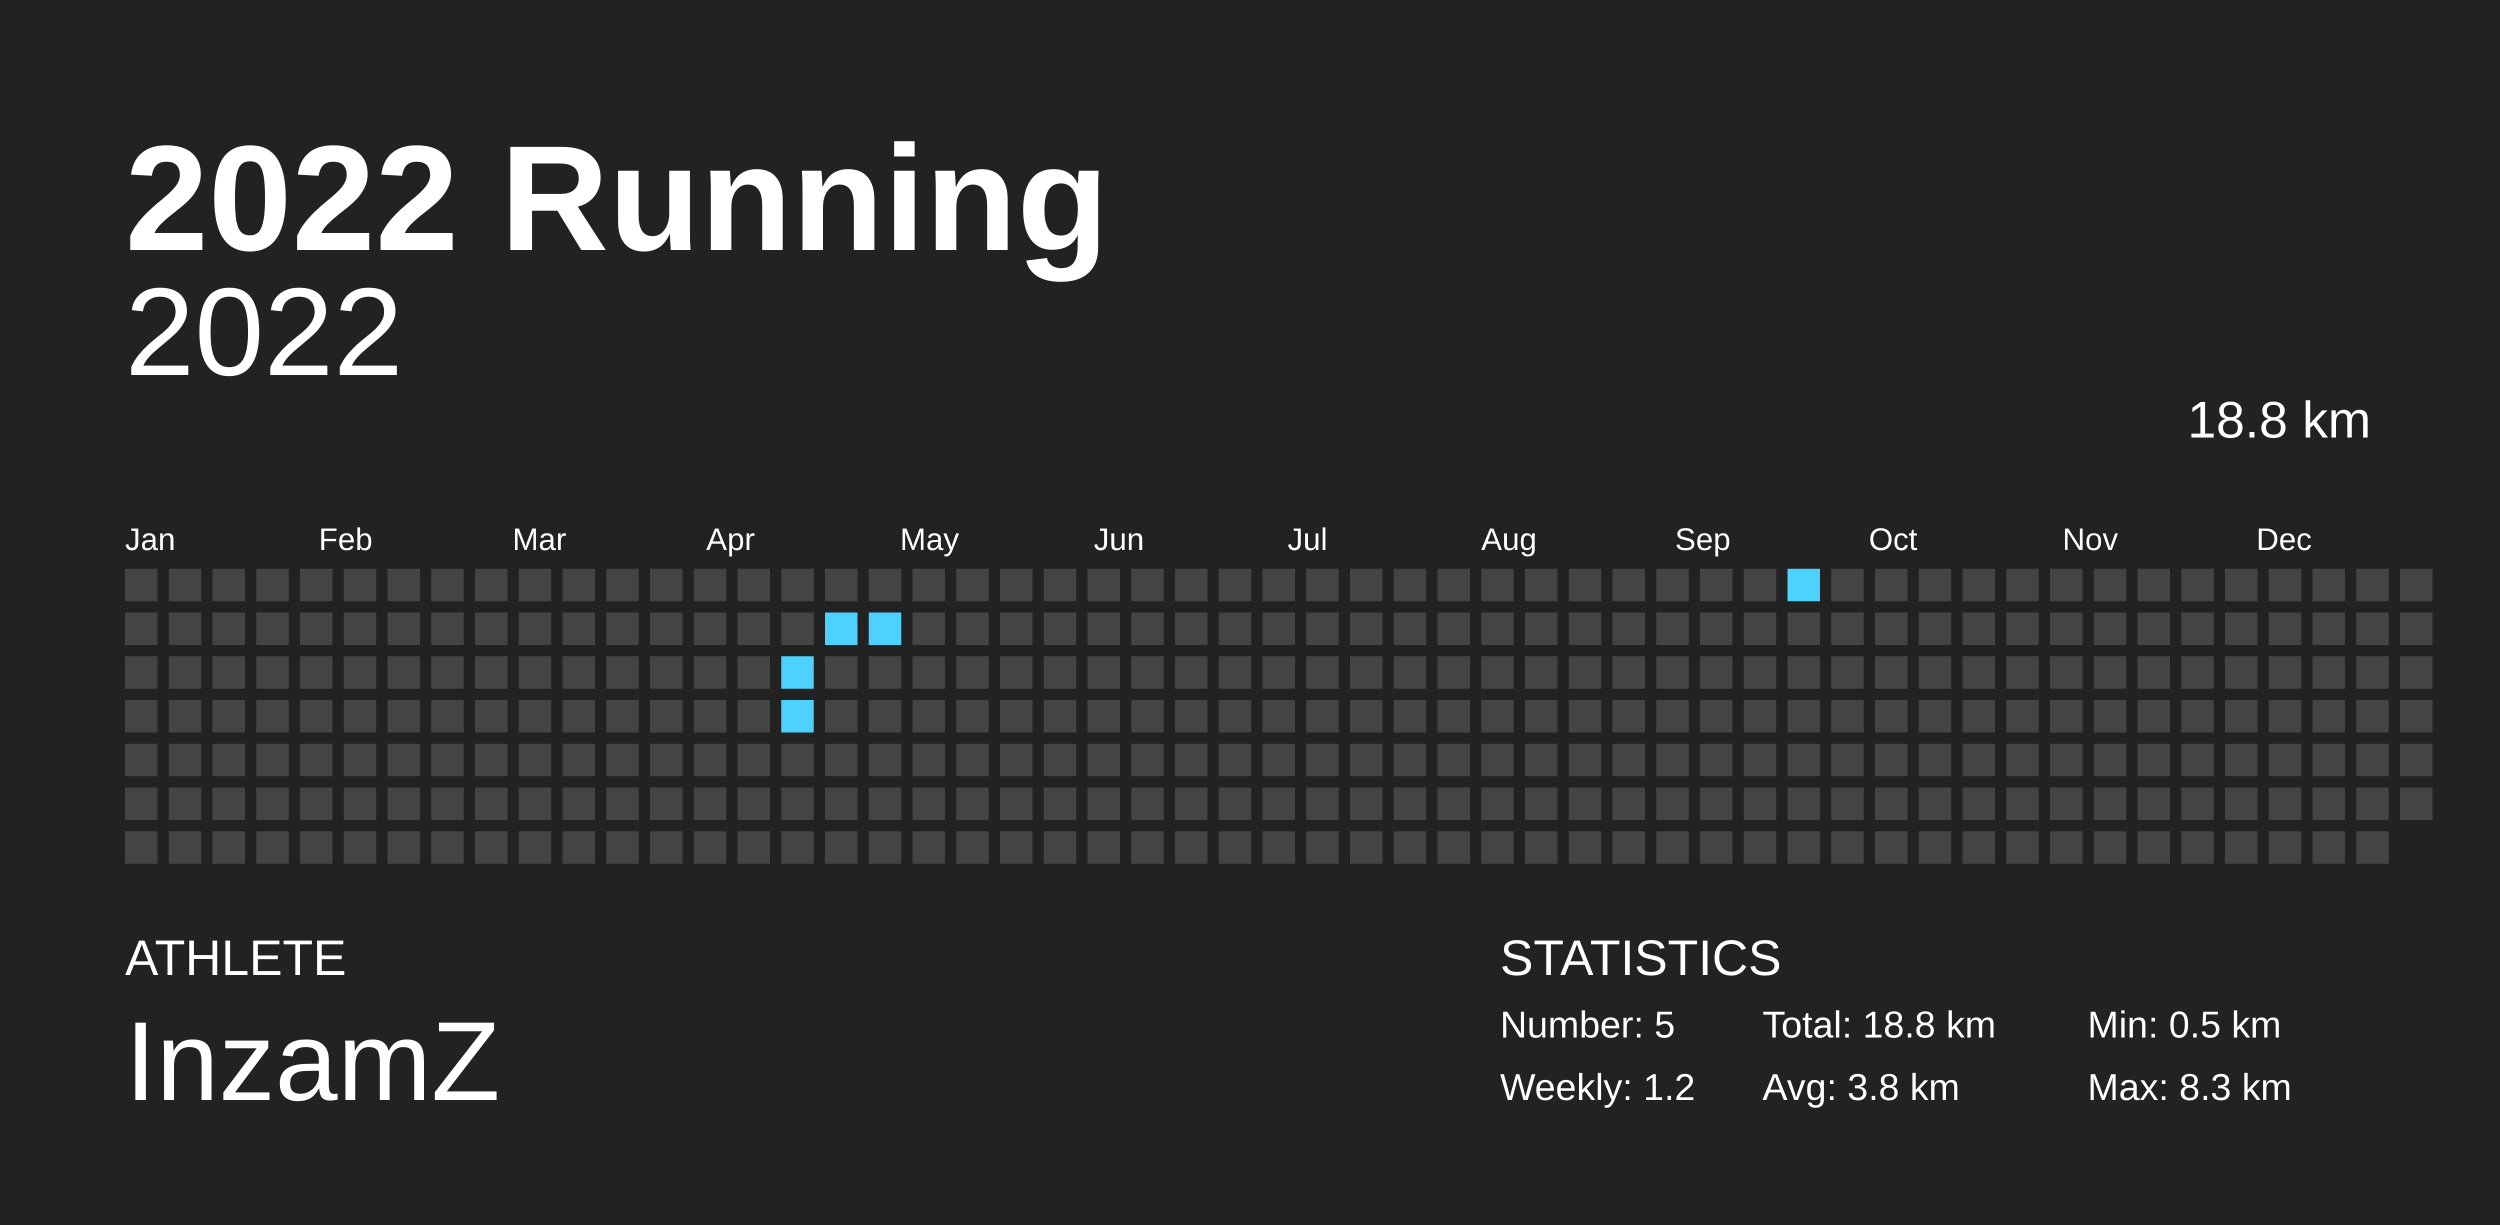
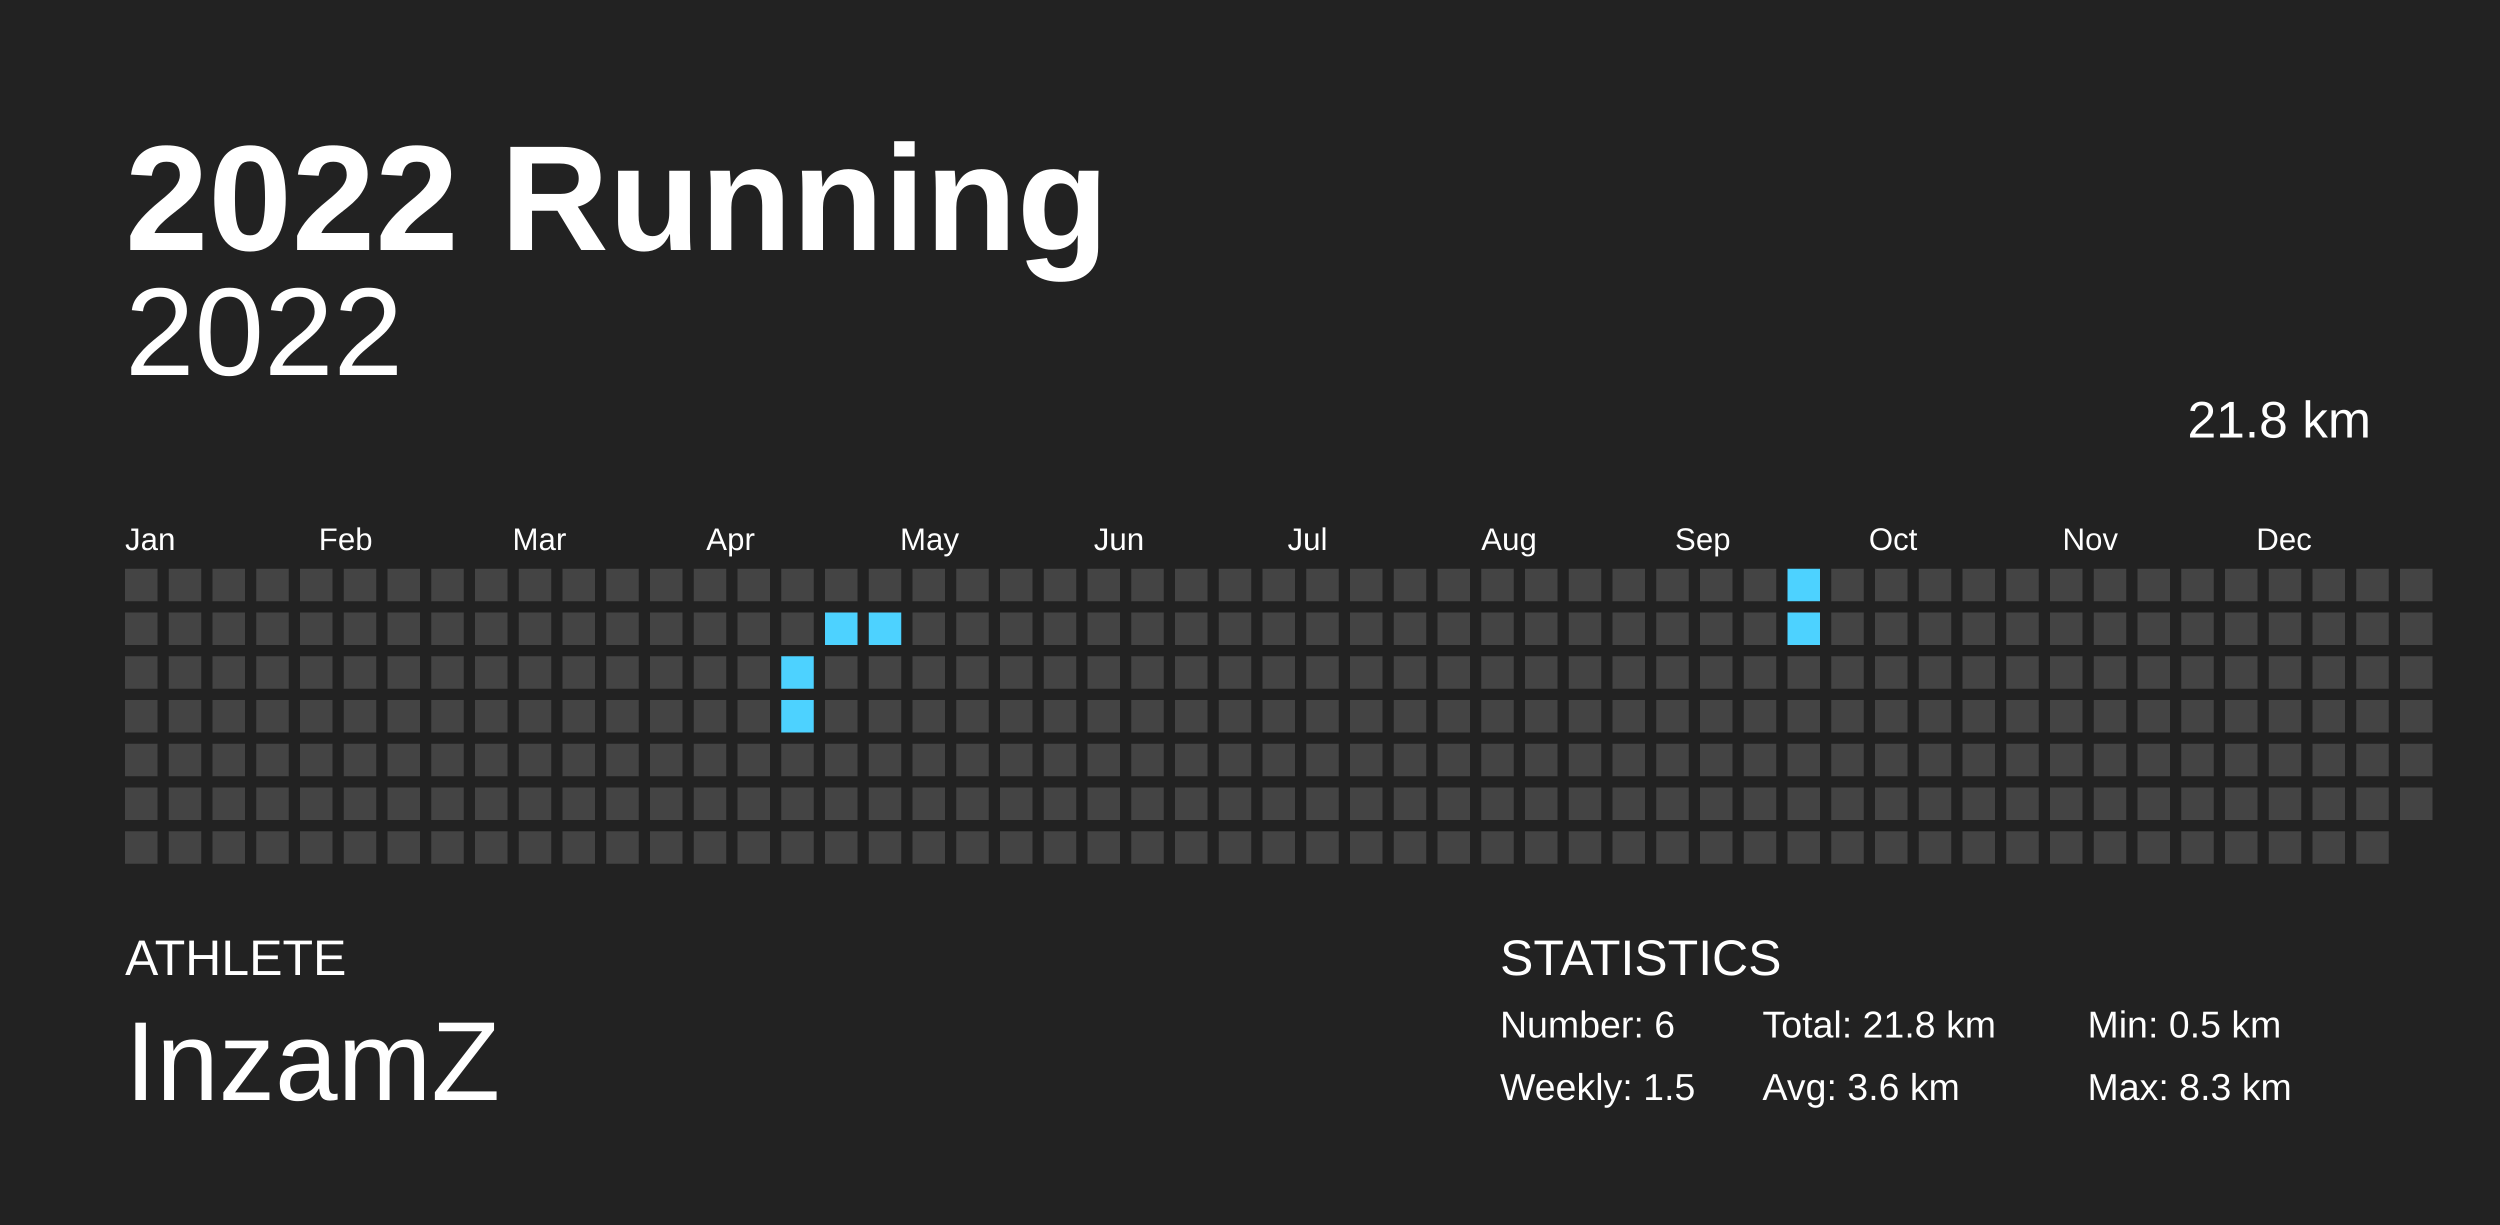
<svg xmlns="http://www.w3.org/2000/svg" baseProfile="full" height="98mm" version="1.1" viewBox="0,0,200,98" width="200mm">
  <defs />
  <rect fill="#222222" height="98" width="200" x="0" y="0" />
  <text fill="#FFFFFF" style="font-size:12px; font-family:Arial; font-weight:bold;" x="10" y="20">2022 Running</text>
  <text fill="#FFFFFF" style="font-size:4px; font-family:Arial" x="10" y="78">ATHLETE</text>
  <text fill="#FFFFFF" style="font-size:9px; font-family:Arial" x="10" y="88">InzamZ</text>
  <text fill="#FFFFFF" style="font-size:4px; font-family:Arial" x="120" y="78">STATISTICS</text>
-   <text fill="#FFFFFF" style="font-size:3px; font-family:Arial" x="120" y="83">Number: 5</text>
-   <text fill="#FFFFFF" style="font-size:3px; font-family:Arial" x="120" y="88">Weekly: 1.2</text>
-   <text fill="#FFFFFF" style="font-size:3px; font-family:Arial" x="141" y="83">Total: 18.8 km</text>
-   <text fill="#FFFFFF" style="font-size:3px; font-family:Arial" x="141" y="88">Avg: 3.8 km</text>
+   <text fill="#FFFFFF" style="font-size:3px; font-family:Arial" x="120" y="83">Number: 6</text>
+   <text fill="#FFFFFF" style="font-size:3px; font-family:Arial" x="120" y="88">Weekly: 1.5</text>
+   <text fill="#FFFFFF" style="font-size:3px; font-family:Arial" x="141" y="83">Total: 21.8 km</text>
+   <text fill="#FFFFFF" style="font-size:3px; font-family:Arial" x="141" y="88">Avg: 3.6 km</text>
  <text fill="#FFFFFF" style="font-size:3px; font-family:Arial" x="167" y="83">Min: 0.5 km</text>
  <text fill="#FFFFFF" style="font-size:3px; font-family:Arial" x="167" y="88">Max: 8.3 km</text>
  <text alignment-baseline="hanging" fill="#FFFFFF" style="font-size:10.0px; font-family:Arial;" x="10" y="30">2022</text>
-   <text alignment-baseline="hanging" fill="#FFFFFF" style="font-size:4.125px; font-family:Arial;" x="175" y="35">18.8 km</text>
+   <text alignment-baseline="hanging" fill="#FFFFFF" style="font-size:4.125px; font-family:Arial;" x="175" y="35">21.8 km</text>
  <text fill="#FFFFFF" style="font-size:2.5px; font-family:Arial" x="10.0" y="44">Jan</text>
  <text fill="#FFFFFF" style="font-size:2.5px; font-family:Arial" x="25.5" y="44">Feb</text>
  <text fill="#FFFFFF" style="font-size:2.5px; font-family:Arial" x="41.0" y="44">Mar</text>
  <text fill="#FFFFFF" style="font-size:2.5px; font-family:Arial" x="56.5" y="44">Apr</text>
  <text fill="#FFFFFF" style="font-size:2.5px; font-family:Arial" x="72.0" y="44">May</text>
  <text fill="#FFFFFF" style="font-size:2.5px; font-family:Arial" x="87.5" y="44">Jun</text>
  <text fill="#FFFFFF" style="font-size:2.5px; font-family:Arial" x="103.0" y="44">Jul</text>
  <text fill="#FFFFFF" style="font-size:2.5px; font-family:Arial" x="118.5" y="44">Aug</text>
  <text fill="#FFFFFF" style="font-size:2.5px; font-family:Arial" x="134.0" y="44">Sep</text>
  <text fill="#FFFFFF" style="font-size:2.5px; font-family:Arial" x="149.5" y="44">Oct</text>
  <text fill="#FFFFFF" style="font-size:2.5px; font-family:Arial" x="165.0" y="44">Nov</text>
  <text fill="#FFFFFF" style="font-size:2.5px; font-family:Arial" x="180.5" y="44">Dec</text>
  <rect fill="#444444" height="2.6" width="2.6" x="10.0" y="45.5" />
  <rect fill="#444444" height="2.6" width="2.6" x="10.0" y="49.0" />
  <rect fill="#444444" height="2.6" width="2.6" x="10.0" y="52.5" />
  <rect fill="#444444" height="2.6" width="2.6" x="10.0" y="56.0" />
  <rect fill="#444444" height="2.6" width="2.6" x="10.0" y="59.5" />
  <rect fill="#444444" height="2.6" width="2.6" x="10.0" y="63.0" />
  <rect fill="#444444" height="2.6" width="2.6" x="10.0" y="66.5" />
  <rect fill="#444444" height="2.6" width="2.6" x="13.5" y="45.5" />
  <rect fill="#444444" height="2.6" width="2.6" x="13.5" y="49.0" />
  <rect fill="#444444" height="2.6" width="2.6" x="13.5" y="52.5" />
  <rect fill="#444444" height="2.6" width="2.6" x="13.5" y="56.0" />
  <rect fill="#444444" height="2.6" width="2.6" x="13.5" y="59.5" />
  <rect fill="#444444" height="2.6" width="2.6" x="13.5" y="63.0" />
  <rect fill="#444444" height="2.6" width="2.6" x="13.5" y="66.5" />
  <rect fill="#444444" height="2.6" width="2.6" x="17.0" y="45.5" />
  <rect fill="#444444" height="2.6" width="2.6" x="17.0" y="49.0" />
  <rect fill="#444444" height="2.6" width="2.6" x="17.0" y="52.5" />
  <rect fill="#444444" height="2.6" width="2.6" x="17.0" y="56.0" />
  <rect fill="#444444" height="2.6" width="2.6" x="17.0" y="59.5" />
  <rect fill="#444444" height="2.6" width="2.6" x="17.0" y="63.0" />
  <rect fill="#444444" height="2.6" width="2.6" x="17.0" y="66.5" />
  <rect fill="#444444" height="2.6" width="2.6" x="20.5" y="45.5" />
  <rect fill="#444444" height="2.6" width="2.6" x="20.5" y="49.0" />
  <rect fill="#444444" height="2.6" width="2.6" x="20.5" y="52.5" />
  <rect fill="#444444" height="2.6" width="2.6" x="20.5" y="56.0" />
  <rect fill="#444444" height="2.6" width="2.6" x="20.5" y="59.5" />
  <rect fill="#444444" height="2.6" width="2.6" x="20.5" y="63.0" />
  <rect fill="#444444" height="2.6" width="2.6" x="20.5" y="66.5" />
  <rect fill="#444444" height="2.6" width="2.6" x="24.0" y="45.5" />
  <rect fill="#444444" height="2.6" width="2.6" x="24.0" y="49.0" />
  <rect fill="#444444" height="2.6" width="2.6" x="24.0" y="52.5" />
  <rect fill="#444444" height="2.6" width="2.6" x="24.0" y="56.0" />
  <rect fill="#444444" height="2.6" width="2.6" x="24.0" y="59.5" />
  <rect fill="#444444" height="2.6" width="2.6" x="24.0" y="63.0" />
  <rect fill="#444444" height="2.6" width="2.6" x="24.0" y="66.5" />
  <rect fill="#444444" height="2.6" width="2.6" x="27.5" y="45.5" />
  <rect fill="#444444" height="2.6" width="2.6" x="27.5" y="49.0" />
  <rect fill="#444444" height="2.6" width="2.6" x="27.5" y="52.5" />
  <rect fill="#444444" height="2.6" width="2.6" x="27.5" y="56.0" />
  <rect fill="#444444" height="2.6" width="2.6" x="27.5" y="59.5" />
  <rect fill="#444444" height="2.6" width="2.6" x="27.5" y="63.0" />
  <rect fill="#444444" height="2.6" width="2.6" x="27.5" y="66.5" />
  <rect fill="#444444" height="2.6" width="2.6" x="31.0" y="45.5" />
  <rect fill="#444444" height="2.6" width="2.6" x="31.0" y="49.0" />
  <rect fill="#444444" height="2.6" width="2.6" x="31.0" y="52.5" />
  <rect fill="#444444" height="2.6" width="2.6" x="31.0" y="56.0" />
  <rect fill="#444444" height="2.6" width="2.6" x="31.0" y="59.5" />
  <rect fill="#444444" height="2.6" width="2.6" x="31.0" y="63.0" />
  <rect fill="#444444" height="2.6" width="2.6" x="31.0" y="66.5" />
  <rect fill="#444444" height="2.6" width="2.6" x="34.5" y="45.5" />
  <rect fill="#444444" height="2.6" width="2.6" x="34.5" y="49.0" />
  <rect fill="#444444" height="2.6" width="2.6" x="34.5" y="52.5" />
  <rect fill="#444444" height="2.6" width="2.6" x="34.5" y="56.0" />
  <rect fill="#444444" height="2.6" width="2.6" x="34.5" y="59.5" />
  <rect fill="#444444" height="2.6" width="2.6" x="34.5" y="63.0" />
  <rect fill="#444444" height="2.6" width="2.6" x="34.5" y="66.5" />
  <rect fill="#444444" height="2.6" width="2.6" x="38.0" y="45.5" />
  <rect fill="#444444" height="2.6" width="2.6" x="38.0" y="49.0" />
  <rect fill="#444444" height="2.6" width="2.6" x="38.0" y="52.5" />
  <rect fill="#444444" height="2.6" width="2.6" x="38.0" y="56.0" />
  <rect fill="#444444" height="2.6" width="2.6" x="38.0" y="59.5" />
  <rect fill="#444444" height="2.6" width="2.6" x="38.0" y="63.0" />
  <rect fill="#444444" height="2.6" width="2.6" x="38.0" y="66.5" />
  <rect fill="#444444" height="2.6" width="2.6" x="41.5" y="45.5" />
  <rect fill="#444444" height="2.6" width="2.6" x="41.5" y="49.0" />
  <rect fill="#444444" height="2.6" width="2.6" x="41.5" y="52.5" />
  <rect fill="#444444" height="2.6" width="2.6" x="41.5" y="56.0" />
  <rect fill="#444444" height="2.6" width="2.6" x="41.5" y="59.5" />
  <rect fill="#444444" height="2.6" width="2.6" x="41.5" y="63.0" />
  <rect fill="#444444" height="2.6" width="2.6" x="41.5" y="66.5" />
  <rect fill="#444444" height="2.6" width="2.6" x="45.0" y="45.5" />
  <rect fill="#444444" height="2.6" width="2.6" x="45.0" y="49.0" />
  <rect fill="#444444" height="2.6" width="2.6" x="45.0" y="52.5" />
  <rect fill="#444444" height="2.6" width="2.6" x="45.0" y="56.0" />
  <rect fill="#444444" height="2.6" width="2.6" x="45.0" y="59.5" />
  <rect fill="#444444" height="2.6" width="2.6" x="45.0" y="63.0" />
  <rect fill="#444444" height="2.6" width="2.6" x="45.0" y="66.5" />
  <rect fill="#444444" height="2.6" width="2.6" x="48.5" y="45.5" />
  <rect fill="#444444" height="2.6" width="2.6" x="48.5" y="49.0" />
  <rect fill="#444444" height="2.6" width="2.6" x="48.5" y="52.5" />
  <rect fill="#444444" height="2.6" width="2.6" x="48.5" y="56.0" />
  <rect fill="#444444" height="2.6" width="2.6" x="48.5" y="59.5" />
  <rect fill="#444444" height="2.6" width="2.6" x="48.5" y="63.0" />
  <rect fill="#444444" height="2.6" width="2.6" x="48.5" y="66.5" />
  <rect fill="#444444" height="2.6" width="2.6" x="52.0" y="45.5" />
  <rect fill="#444444" height="2.6" width="2.6" x="52.0" y="49.0" />
  <rect fill="#444444" height="2.6" width="2.6" x="52.0" y="52.5" />
  <rect fill="#444444" height="2.6" width="2.6" x="52.0" y="56.0" />
  <rect fill="#444444" height="2.6" width="2.6" x="52.0" y="59.5" />
  <rect fill="#444444" height="2.6" width="2.6" x="52.0" y="63.0" />
  <rect fill="#444444" height="2.6" width="2.6" x="52.0" y="66.5" />
  <rect fill="#444444" height="2.6" width="2.6" x="55.5" y="45.5" />
  <rect fill="#444444" height="2.6" width="2.6" x="55.5" y="49.0" />
  <rect fill="#444444" height="2.6" width="2.6" x="55.5" y="52.5" />
  <rect fill="#444444" height="2.6" width="2.6" x="55.5" y="56.0" />
  <rect fill="#444444" height="2.6" width="2.6" x="55.5" y="59.5" />
  <rect fill="#444444" height="2.6" width="2.6" x="55.5" y="63.0" />
  <rect fill="#444444" height="2.6" width="2.6" x="55.5" y="66.5" />
  <rect fill="#444444" height="2.6" width="2.6" x="59.0" y="45.5" />
  <rect fill="#444444" height="2.6" width="2.6" x="59.0" y="49.0" />
  <rect fill="#444444" height="2.6" width="2.6" x="59.0" y="52.5" />
  <rect fill="#444444" height="2.6" width="2.6" x="59.0" y="56.0" />
  <rect fill="#444444" height="2.6" width="2.6" x="59.0" y="59.5" />
  <rect fill="#444444" height="2.6" width="2.6" x="59.0" y="63.0" />
  <rect fill="#444444" height="2.6" width="2.6" x="59.0" y="66.5" />
  <rect fill="#444444" height="2.6" width="2.6" x="62.5" y="45.5" />
  <rect fill="#444444" height="2.6" width="2.6" x="62.5" y="49.0" />
  <rect fill="#4dd2ff" height="2.6" width="2.6" x="62.5" y="52.5" />
  <rect fill="#4dd2ff" height="2.6" width="2.6" x="62.5" y="56.0" />
  <rect fill="#444444" height="2.6" width="2.6" x="62.5" y="59.5" />
  <rect fill="#444444" height="2.6" width="2.6" x="62.5" y="63.0" />
  <rect fill="#444444" height="2.6" width="2.6" x="62.5" y="66.5" />
  <rect fill="#444444" height="2.6" width="2.6" x="66.0" y="45.5" />
  <rect fill="#4dd2ff" height="2.6" width="2.6" x="66.0" y="49.0" />
  <rect fill="#444444" height="2.6" width="2.6" x="66.0" y="52.5" />
  <rect fill="#444444" height="2.6" width="2.6" x="66.0" y="56.0" />
  <rect fill="#444444" height="2.6" width="2.6" x="66.0" y="59.5" />
  <rect fill="#444444" height="2.6" width="2.6" x="66.0" y="63.0" />
  <rect fill="#444444" height="2.6" width="2.6" x="66.0" y="66.5" />
  <rect fill="#444444" height="2.6" width="2.6" x="69.5" y="45.5" />
  <rect fill="#4dd2ff" height="2.6" width="2.6" x="69.5" y="49.0" />
  <rect fill="#444444" height="2.6" width="2.6" x="69.5" y="52.5" />
  <rect fill="#444444" height="2.6" width="2.6" x="69.5" y="56.0" />
  <rect fill="#444444" height="2.6" width="2.6" x="69.5" y="59.5" />
  <rect fill="#444444" height="2.6" width="2.6" x="69.5" y="63.0" />
  <rect fill="#444444" height="2.6" width="2.6" x="69.5" y="66.5" />
  <rect fill="#444444" height="2.6" width="2.6" x="73.0" y="45.5" />
  <rect fill="#444444" height="2.6" width="2.6" x="73.0" y="49.0" />
  <rect fill="#444444" height="2.6" width="2.6" x="73.0" y="52.5" />
  <rect fill="#444444" height="2.6" width="2.6" x="73.0" y="56.0" />
  <rect fill="#444444" height="2.6" width="2.6" x="73.0" y="59.5" />
  <rect fill="#444444" height="2.6" width="2.6" x="73.0" y="63.0" />
  <rect fill="#444444" height="2.6" width="2.6" x="73.0" y="66.5" />
  <rect fill="#444444" height="2.6" width="2.6" x="76.5" y="45.5" />
  <rect fill="#444444" height="2.6" width="2.6" x="76.5" y="49.0" />
  <rect fill="#444444" height="2.6" width="2.6" x="76.5" y="52.5" />
  <rect fill="#444444" height="2.6" width="2.6" x="76.5" y="56.0" />
  <rect fill="#444444" height="2.6" width="2.6" x="76.5" y="59.5" />
  <rect fill="#444444" height="2.6" width="2.6" x="76.5" y="63.0" />
  <rect fill="#444444" height="2.6" width="2.6" x="76.5" y="66.5" />
  <rect fill="#444444" height="2.6" width="2.6" x="80.0" y="45.5" />
  <rect fill="#444444" height="2.6" width="2.6" x="80.0" y="49.0" />
  <rect fill="#444444" height="2.6" width="2.6" x="80.0" y="52.5" />
  <rect fill="#444444" height="2.6" width="2.6" x="80.0" y="56.0" />
  <rect fill="#444444" height="2.6" width="2.6" x="80.0" y="59.5" />
  <rect fill="#444444" height="2.6" width="2.6" x="80.0" y="63.0" />
  <rect fill="#444444" height="2.6" width="2.6" x="80.0" y="66.5" />
  <rect fill="#444444" height="2.6" width="2.6" x="83.5" y="45.5" />
  <rect fill="#444444" height="2.6" width="2.6" x="83.5" y="49.0" />
  <rect fill="#444444" height="2.6" width="2.6" x="83.5" y="52.5" />
  <rect fill="#444444" height="2.6" width="2.6" x="83.5" y="56.0" />
  <rect fill="#444444" height="2.6" width="2.6" x="83.5" y="59.5" />
  <rect fill="#444444" height="2.6" width="2.6" x="83.5" y="63.0" />
  <rect fill="#444444" height="2.6" width="2.6" x="83.5" y="66.5" />
  <rect fill="#444444" height="2.6" width="2.6" x="87.0" y="45.5" />
  <rect fill="#444444" height="2.6" width="2.6" x="87.0" y="49.0" />
  <rect fill="#444444" height="2.6" width="2.6" x="87.0" y="52.5" />
  <rect fill="#444444" height="2.6" width="2.6" x="87.0" y="56.0" />
  <rect fill="#444444" height="2.6" width="2.6" x="87.0" y="59.5" />
  <rect fill="#444444" height="2.6" width="2.6" x="87.0" y="63.0" />
  <rect fill="#444444" height="2.6" width="2.6" x="87.0" y="66.5" />
  <rect fill="#444444" height="2.6" width="2.6" x="90.5" y="45.5" />
  <rect fill="#444444" height="2.6" width="2.6" x="90.5" y="49.0" />
  <rect fill="#444444" height="2.6" width="2.6" x="90.5" y="52.5" />
  <rect fill="#444444" height="2.6" width="2.6" x="90.5" y="56.0" />
  <rect fill="#444444" height="2.6" width="2.6" x="90.5" y="59.5" />
  <rect fill="#444444" height="2.6" width="2.6" x="90.5" y="63.0" />
  <rect fill="#444444" height="2.6" width="2.6" x="90.5" y="66.5" />
  <rect fill="#444444" height="2.6" width="2.6" x="94.0" y="45.5" />
  <rect fill="#444444" height="2.6" width="2.6" x="94.0" y="49.0" />
  <rect fill="#444444" height="2.6" width="2.6" x="94.0" y="52.5" />
  <rect fill="#444444" height="2.6" width="2.6" x="94.0" y="56.0" />
  <rect fill="#444444" height="2.6" width="2.6" x="94.0" y="59.5" />
  <rect fill="#444444" height="2.6" width="2.6" x="94.0" y="63.0" />
  <rect fill="#444444" height="2.6" width="2.6" x="94.0" y="66.5" />
  <rect fill="#444444" height="2.6" width="2.6" x="97.5" y="45.5" />
  <rect fill="#444444" height="2.6" width="2.6" x="97.5" y="49.0" />
  <rect fill="#444444" height="2.6" width="2.6" x="97.5" y="52.5" />
  <rect fill="#444444" height="2.6" width="2.6" x="97.5" y="56.0" />
  <rect fill="#444444" height="2.6" width="2.6" x="97.5" y="59.5" />
  <rect fill="#444444" height="2.6" width="2.6" x="97.5" y="63.0" />
  <rect fill="#444444" height="2.6" width="2.6" x="97.5" y="66.5" />
  <rect fill="#444444" height="2.6" width="2.6" x="101.0" y="45.5" />
  <rect fill="#444444" height="2.6" width="2.6" x="101.0" y="49.0" />
  <rect fill="#444444" height="2.6" width="2.6" x="101.0" y="52.5" />
  <rect fill="#444444" height="2.6" width="2.6" x="101.0" y="56.0" />
  <rect fill="#444444" height="2.6" width="2.6" x="101.0" y="59.5" />
  <rect fill="#444444" height="2.6" width="2.6" x="101.0" y="63.0" />
  <rect fill="#444444" height="2.6" width="2.6" x="101.0" y="66.5" />
  <rect fill="#444444" height="2.6" width="2.6" x="104.5" y="45.5" />
  <rect fill="#444444" height="2.6" width="2.6" x="104.5" y="49.0" />
  <rect fill="#444444" height="2.6" width="2.6" x="104.5" y="52.5" />
  <rect fill="#444444" height="2.6" width="2.6" x="104.5" y="56.0" />
  <rect fill="#444444" height="2.6" width="2.6" x="104.5" y="59.5" />
  <rect fill="#444444" height="2.6" width="2.6" x="104.5" y="63.0" />
  <rect fill="#444444" height="2.6" width="2.6" x="104.5" y="66.5" />
  <rect fill="#444444" height="2.6" width="2.6" x="108.0" y="45.5" />
  <rect fill="#444444" height="2.6" width="2.6" x="108.0" y="49.0" />
  <rect fill="#444444" height="2.6" width="2.6" x="108.0" y="52.5" />
  <rect fill="#444444" height="2.6" width="2.6" x="108.0" y="56.0" />
  <rect fill="#444444" height="2.6" width="2.6" x="108.0" y="59.5" />
  <rect fill="#444444" height="2.6" width="2.6" x="108.0" y="63.0" />
  <rect fill="#444444" height="2.6" width="2.6" x="108.0" y="66.5" />
  <rect fill="#444444" height="2.6" width="2.6" x="111.5" y="45.5" />
  <rect fill="#444444" height="2.6" width="2.6" x="111.5" y="49.0" />
  <rect fill="#444444" height="2.6" width="2.6" x="111.5" y="52.5" />
  <rect fill="#444444" height="2.6" width="2.6" x="111.5" y="56.0" />
  <rect fill="#444444" height="2.6" width="2.6" x="111.5" y="59.5" />
  <rect fill="#444444" height="2.6" width="2.6" x="111.5" y="63.0" />
  <rect fill="#444444" height="2.6" width="2.6" x="111.5" y="66.5" />
  <rect fill="#444444" height="2.6" width="2.6" x="115.0" y="45.5" />
  <rect fill="#444444" height="2.6" width="2.6" x="115.0" y="49.0" />
  <rect fill="#444444" height="2.6" width="2.6" x="115.0" y="52.5" />
  <rect fill="#444444" height="2.6" width="2.6" x="115.0" y="56.0" />
  <rect fill="#444444" height="2.6" width="2.6" x="115.0" y="59.5" />
  <rect fill="#444444" height="2.6" width="2.6" x="115.0" y="63.0" />
  <rect fill="#444444" height="2.6" width="2.6" x="115.0" y="66.5" />
  <rect fill="#444444" height="2.6" width="2.6" x="118.5" y="45.5" />
  <rect fill="#444444" height="2.6" width="2.6" x="118.5" y="49.0" />
  <rect fill="#444444" height="2.6" width="2.6" x="118.5" y="52.5" />
  <rect fill="#444444" height="2.6" width="2.6" x="118.5" y="56.0" />
  <rect fill="#444444" height="2.6" width="2.6" x="118.5" y="59.5" />
  <rect fill="#444444" height="2.6" width="2.6" x="118.5" y="63.0" />
  <rect fill="#444444" height="2.6" width="2.6" x="118.5" y="66.5" />
  <rect fill="#444444" height="2.6" width="2.6" x="122.0" y="45.5" />
  <rect fill="#444444" height="2.6" width="2.6" x="122.0" y="49.0" />
  <rect fill="#444444" height="2.6" width="2.6" x="122.0" y="52.5" />
  <rect fill="#444444" height="2.6" width="2.6" x="122.0" y="56.0" />
  <rect fill="#444444" height="2.6" width="2.6" x="122.0" y="59.5" />
  <rect fill="#444444" height="2.6" width="2.6" x="122.0" y="63.0" />
  <rect fill="#444444" height="2.6" width="2.6" x="122.0" y="66.5" />
  <rect fill="#444444" height="2.6" width="2.6" x="125.5" y="45.5" />
  <rect fill="#444444" height="2.6" width="2.6" x="125.5" y="49.0" />
  <rect fill="#444444" height="2.6" width="2.6" x="125.5" y="52.5" />
  <rect fill="#444444" height="2.6" width="2.6" x="125.5" y="56.0" />
  <rect fill="#444444" height="2.6" width="2.6" x="125.5" y="59.5" />
  <rect fill="#444444" height="2.6" width="2.6" x="125.5" y="63.0" />
  <rect fill="#444444" height="2.6" width="2.6" x="125.5" y="66.5" />
  <rect fill="#444444" height="2.6" width="2.6" x="129.0" y="45.5" />
  <rect fill="#444444" height="2.6" width="2.6" x="129.0" y="49.0" />
  <rect fill="#444444" height="2.6" width="2.6" x="129.0" y="52.5" />
  <rect fill="#444444" height="2.6" width="2.6" x="129.0" y="56.0" />
  <rect fill="#444444" height="2.6" width="2.6" x="129.0" y="59.5" />
  <rect fill="#444444" height="2.6" width="2.6" x="129.0" y="63.0" />
  <rect fill="#444444" height="2.6" width="2.6" x="129.0" y="66.5" />
  <rect fill="#444444" height="2.6" width="2.6" x="132.5" y="45.5" />
  <rect fill="#444444" height="2.6" width="2.6" x="132.5" y="49.0" />
  <rect fill="#444444" height="2.6" width="2.6" x="132.5" y="52.5" />
  <rect fill="#444444" height="2.6" width="2.6" x="132.5" y="56.0" />
  <rect fill="#444444" height="2.6" width="2.6" x="132.5" y="59.5" />
  <rect fill="#444444" height="2.6" width="2.6" x="132.5" y="63.0" />
  <rect fill="#444444" height="2.6" width="2.6" x="132.5" y="66.5" />
  <rect fill="#444444" height="2.6" width="2.6" x="136.0" y="45.5" />
  <rect fill="#444444" height="2.6" width="2.6" x="136.0" y="49.0" />
  <rect fill="#444444" height="2.6" width="2.6" x="136.0" y="52.5" />
  <rect fill="#444444" height="2.6" width="2.6" x="136.0" y="56.0" />
  <rect fill="#444444" height="2.6" width="2.6" x="136.0" y="59.5" />
  <rect fill="#444444" height="2.6" width="2.6" x="136.0" y="63.0" />
  <rect fill="#444444" height="2.6" width="2.6" x="136.0" y="66.5" />
  <rect fill="#444444" height="2.6" width="2.6" x="139.5" y="45.5" />
  <rect fill="#444444" height="2.6" width="2.6" x="139.5" y="49.0" />
  <rect fill="#444444" height="2.6" width="2.6" x="139.5" y="52.5" />
  <rect fill="#444444" height="2.6" width="2.6" x="139.5" y="56.0" />
  <rect fill="#444444" height="2.6" width="2.6" x="139.5" y="59.5" />
  <rect fill="#444444" height="2.6" width="2.6" x="139.5" y="63.0" />
  <rect fill="#444444" height="2.6" width="2.6" x="139.5" y="66.5" />
  <rect fill="#4dd2ff" height="2.6" width="2.6" x="143.0" y="45.5" />
-   <rect fill="#444444" height="2.6" width="2.6" x="143.0" y="49.0" />
+   <rect fill="#4dd2ff" height="2.6" width="2.6" x="143.0" y="49.0" />
  <rect fill="#444444" height="2.6" width="2.6" x="143.0" y="52.5" />
  <rect fill="#444444" height="2.6" width="2.6" x="143.0" y="56.0" />
  <rect fill="#444444" height="2.6" width="2.6" x="143.0" y="59.5" />
  <rect fill="#444444" height="2.6" width="2.6" x="143.0" y="63.0" />
  <rect fill="#444444" height="2.6" width="2.6" x="143.0" y="66.5" />
  <rect fill="#444444" height="2.6" width="2.6" x="146.5" y="45.5" />
  <rect fill="#444444" height="2.6" width="2.6" x="146.5" y="49.0" />
  <rect fill="#444444" height="2.6" width="2.6" x="146.5" y="52.5" />
  <rect fill="#444444" height="2.6" width="2.6" x="146.5" y="56.0" />
  <rect fill="#444444" height="2.6" width="2.6" x="146.5" y="59.5" />
  <rect fill="#444444" height="2.6" width="2.6" x="146.5" y="63.0" />
  <rect fill="#444444" height="2.6" width="2.6" x="146.5" y="66.5" />
  <rect fill="#444444" height="2.6" width="2.6" x="150.0" y="45.5" />
  <rect fill="#444444" height="2.6" width="2.6" x="150.0" y="49.0" />
  <rect fill="#444444" height="2.6" width="2.6" x="150.0" y="52.5" />
  <rect fill="#444444" height="2.6" width="2.6" x="150.0" y="56.0" />
  <rect fill="#444444" height="2.6" width="2.6" x="150.0" y="59.5" />
  <rect fill="#444444" height="2.6" width="2.6" x="150.0" y="63.0" />
  <rect fill="#444444" height="2.6" width="2.6" x="150.0" y="66.5" />
  <rect fill="#444444" height="2.6" width="2.6" x="153.5" y="45.5" />
  <rect fill="#444444" height="2.6" width="2.6" x="153.5" y="49.0" />
  <rect fill="#444444" height="2.6" width="2.6" x="153.5" y="52.5" />
  <rect fill="#444444" height="2.6" width="2.6" x="153.5" y="56.0" />
  <rect fill="#444444" height="2.6" width="2.6" x="153.5" y="59.5" />
  <rect fill="#444444" height="2.6" width="2.6" x="153.5" y="63.0" />
  <rect fill="#444444" height="2.6" width="2.6" x="153.5" y="66.5" />
  <rect fill="#444444" height="2.6" width="2.6" x="157.0" y="45.5" />
  <rect fill="#444444" height="2.6" width="2.6" x="157.0" y="49.0" />
  <rect fill="#444444" height="2.6" width="2.6" x="157.0" y="52.5" />
  <rect fill="#444444" height="2.6" width="2.6" x="157.0" y="56.0" />
  <rect fill="#444444" height="2.6" width="2.6" x="157.0" y="59.5" />
  <rect fill="#444444" height="2.6" width="2.6" x="157.0" y="63.0" />
  <rect fill="#444444" height="2.6" width="2.6" x="157.0" y="66.5" />
  <rect fill="#444444" height="2.6" width="2.6" x="160.5" y="45.5" />
  <rect fill="#444444" height="2.6" width="2.6" x="160.5" y="49.0" />
  <rect fill="#444444" height="2.6" width="2.6" x="160.5" y="52.5" />
  <rect fill="#444444" height="2.6" width="2.6" x="160.5" y="56.0" />
  <rect fill="#444444" height="2.6" width="2.6" x="160.5" y="59.5" />
  <rect fill="#444444" height="2.6" width="2.6" x="160.5" y="63.0" />
  <rect fill="#444444" height="2.6" width="2.6" x="160.5" y="66.5" />
  <rect fill="#444444" height="2.6" width="2.6" x="164.0" y="45.5" />
  <rect fill="#444444" height="2.6" width="2.6" x="164.0" y="49.0" />
  <rect fill="#444444" height="2.6" width="2.6" x="164.0" y="52.5" />
  <rect fill="#444444" height="2.6" width="2.6" x="164.0" y="56.0" />
  <rect fill="#444444" height="2.6" width="2.6" x="164.0" y="59.5" />
  <rect fill="#444444" height="2.6" width="2.6" x="164.0" y="63.0" />
  <rect fill="#444444" height="2.6" width="2.6" x="164.0" y="66.5" />
  <rect fill="#444444" height="2.6" width="2.6" x="167.5" y="45.5" />
  <rect fill="#444444" height="2.6" width="2.6" x="167.5" y="49.0" />
  <rect fill="#444444" height="2.6" width="2.6" x="167.5" y="52.5" />
  <rect fill="#444444" height="2.6" width="2.6" x="167.5" y="56.0" />
  <rect fill="#444444" height="2.6" width="2.6" x="167.5" y="59.5" />
  <rect fill="#444444" height="2.6" width="2.6" x="167.5" y="63.0" />
  <rect fill="#444444" height="2.6" width="2.6" x="167.5" y="66.5" />
  <rect fill="#444444" height="2.6" width="2.6" x="171.0" y="45.5" />
  <rect fill="#444444" height="2.6" width="2.6" x="171.0" y="49.0" />
  <rect fill="#444444" height="2.6" width="2.6" x="171.0" y="52.5" />
  <rect fill="#444444" height="2.6" width="2.6" x="171.0" y="56.0" />
  <rect fill="#444444" height="2.6" width="2.6" x="171.0" y="59.5" />
  <rect fill="#444444" height="2.6" width="2.6" x="171.0" y="63.0" />
  <rect fill="#444444" height="2.6" width="2.6" x="171.0" y="66.5" />
  <rect fill="#444444" height="2.6" width="2.6" x="174.5" y="45.5" />
  <rect fill="#444444" height="2.6" width="2.6" x="174.5" y="49.0" />
  <rect fill="#444444" height="2.6" width="2.6" x="174.5" y="52.5" />
  <rect fill="#444444" height="2.6" width="2.6" x="174.5" y="56.0" />
  <rect fill="#444444" height="2.6" width="2.6" x="174.5" y="59.5" />
  <rect fill="#444444" height="2.6" width="2.6" x="174.5" y="63.0" />
  <rect fill="#444444" height="2.6" width="2.6" x="174.5" y="66.5" />
  <rect fill="#444444" height="2.6" width="2.6" x="178.0" y="45.5" />
  <rect fill="#444444" height="2.6" width="2.6" x="178.0" y="49.0" />
  <rect fill="#444444" height="2.6" width="2.6" x="178.0" y="52.5" />
  <rect fill="#444444" height="2.6" width="2.6" x="178.0" y="56.0" />
  <rect fill="#444444" height="2.6" width="2.6" x="178.0" y="59.5" />
  <rect fill="#444444" height="2.6" width="2.6" x="178.0" y="63.0" />
  <rect fill="#444444" height="2.6" width="2.6" x="178.0" y="66.5" />
  <rect fill="#444444" height="2.6" width="2.6" x="181.5" y="45.5" />
  <rect fill="#444444" height="2.6" width="2.6" x="181.5" y="49.0" />
  <rect fill="#444444" height="2.6" width="2.6" x="181.5" y="52.5" />
  <rect fill="#444444" height="2.6" width="2.6" x="181.5" y="56.0" />
  <rect fill="#444444" height="2.6" width="2.6" x="181.5" y="59.5" />
  <rect fill="#444444" height="2.6" width="2.6" x="181.5" y="63.0" />
  <rect fill="#444444" height="2.6" width="2.6" x="181.5" y="66.5" />
  <rect fill="#444444" height="2.6" width="2.6" x="185.0" y="45.5" />
  <rect fill="#444444" height="2.6" width="2.6" x="185.0" y="49.0" />
  <rect fill="#444444" height="2.6" width="2.6" x="185.0" y="52.5" />
  <rect fill="#444444" height="2.6" width="2.6" x="185.0" y="56.0" />
  <rect fill="#444444" height="2.6" width="2.6" x="185.0" y="59.5" />
  <rect fill="#444444" height="2.6" width="2.6" x="185.0" y="63.0" />
  <rect fill="#444444" height="2.6" width="2.6" x="185.0" y="66.5" />
  <rect fill="#444444" height="2.6" width="2.6" x="188.5" y="45.5" />
  <rect fill="#444444" height="2.6" width="2.6" x="188.5" y="49.0" />
  <rect fill="#444444" height="2.6" width="2.6" x="188.5" y="52.5" />
  <rect fill="#444444" height="2.6" width="2.6" x="188.5" y="56.0" />
  <rect fill="#444444" height="2.6" width="2.6" x="188.5" y="59.5" />
  <rect fill="#444444" height="2.6" width="2.6" x="188.5" y="63.0" />
  <rect fill="#444444" height="2.6" width="2.6" x="188.5" y="66.5" />
  <rect fill="#444444" height="2.6" width="2.6" x="192.0" y="45.5" />
  <rect fill="#444444" height="2.6" width="2.6" x="192.0" y="49.0" />
  <rect fill="#444444" height="2.6" width="2.6" x="192.0" y="52.5" />
  <rect fill="#444444" height="2.6" width="2.6" x="192.0" y="56.0" />
  <rect fill="#444444" height="2.6" width="2.6" x="192.0" y="59.5" />
  <rect fill="#444444" height="2.6" width="2.6" x="192.0" y="63.0" />
</svg>
